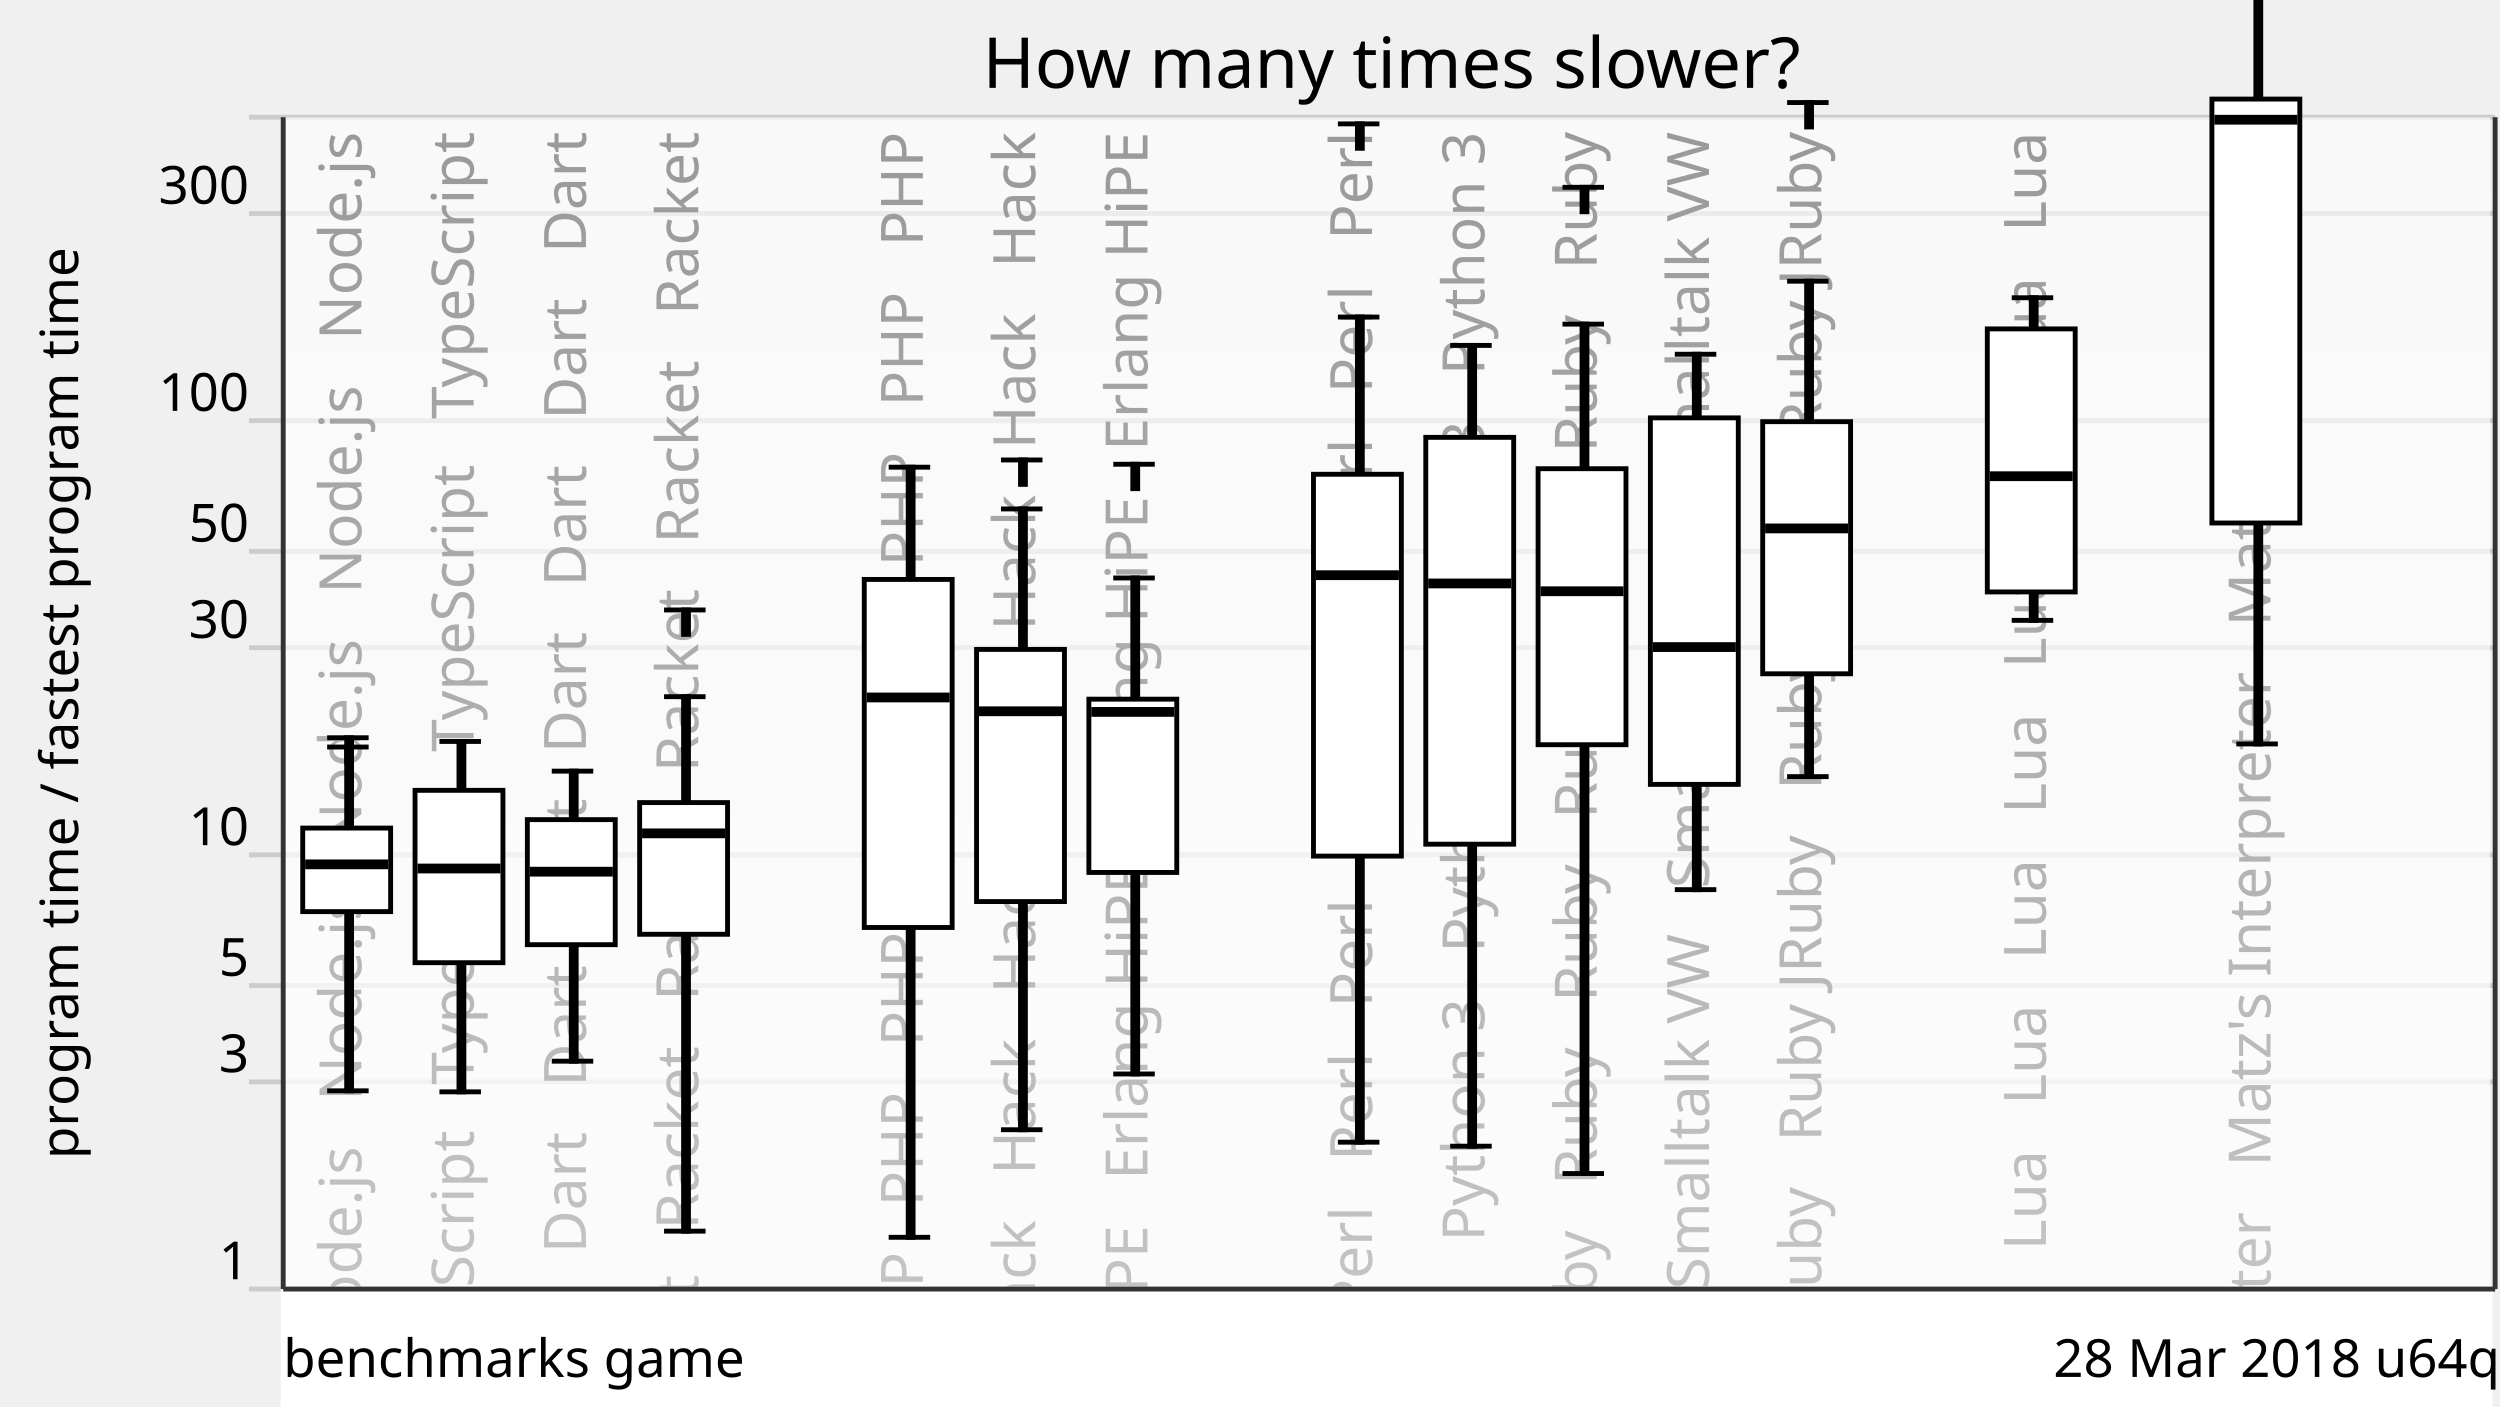
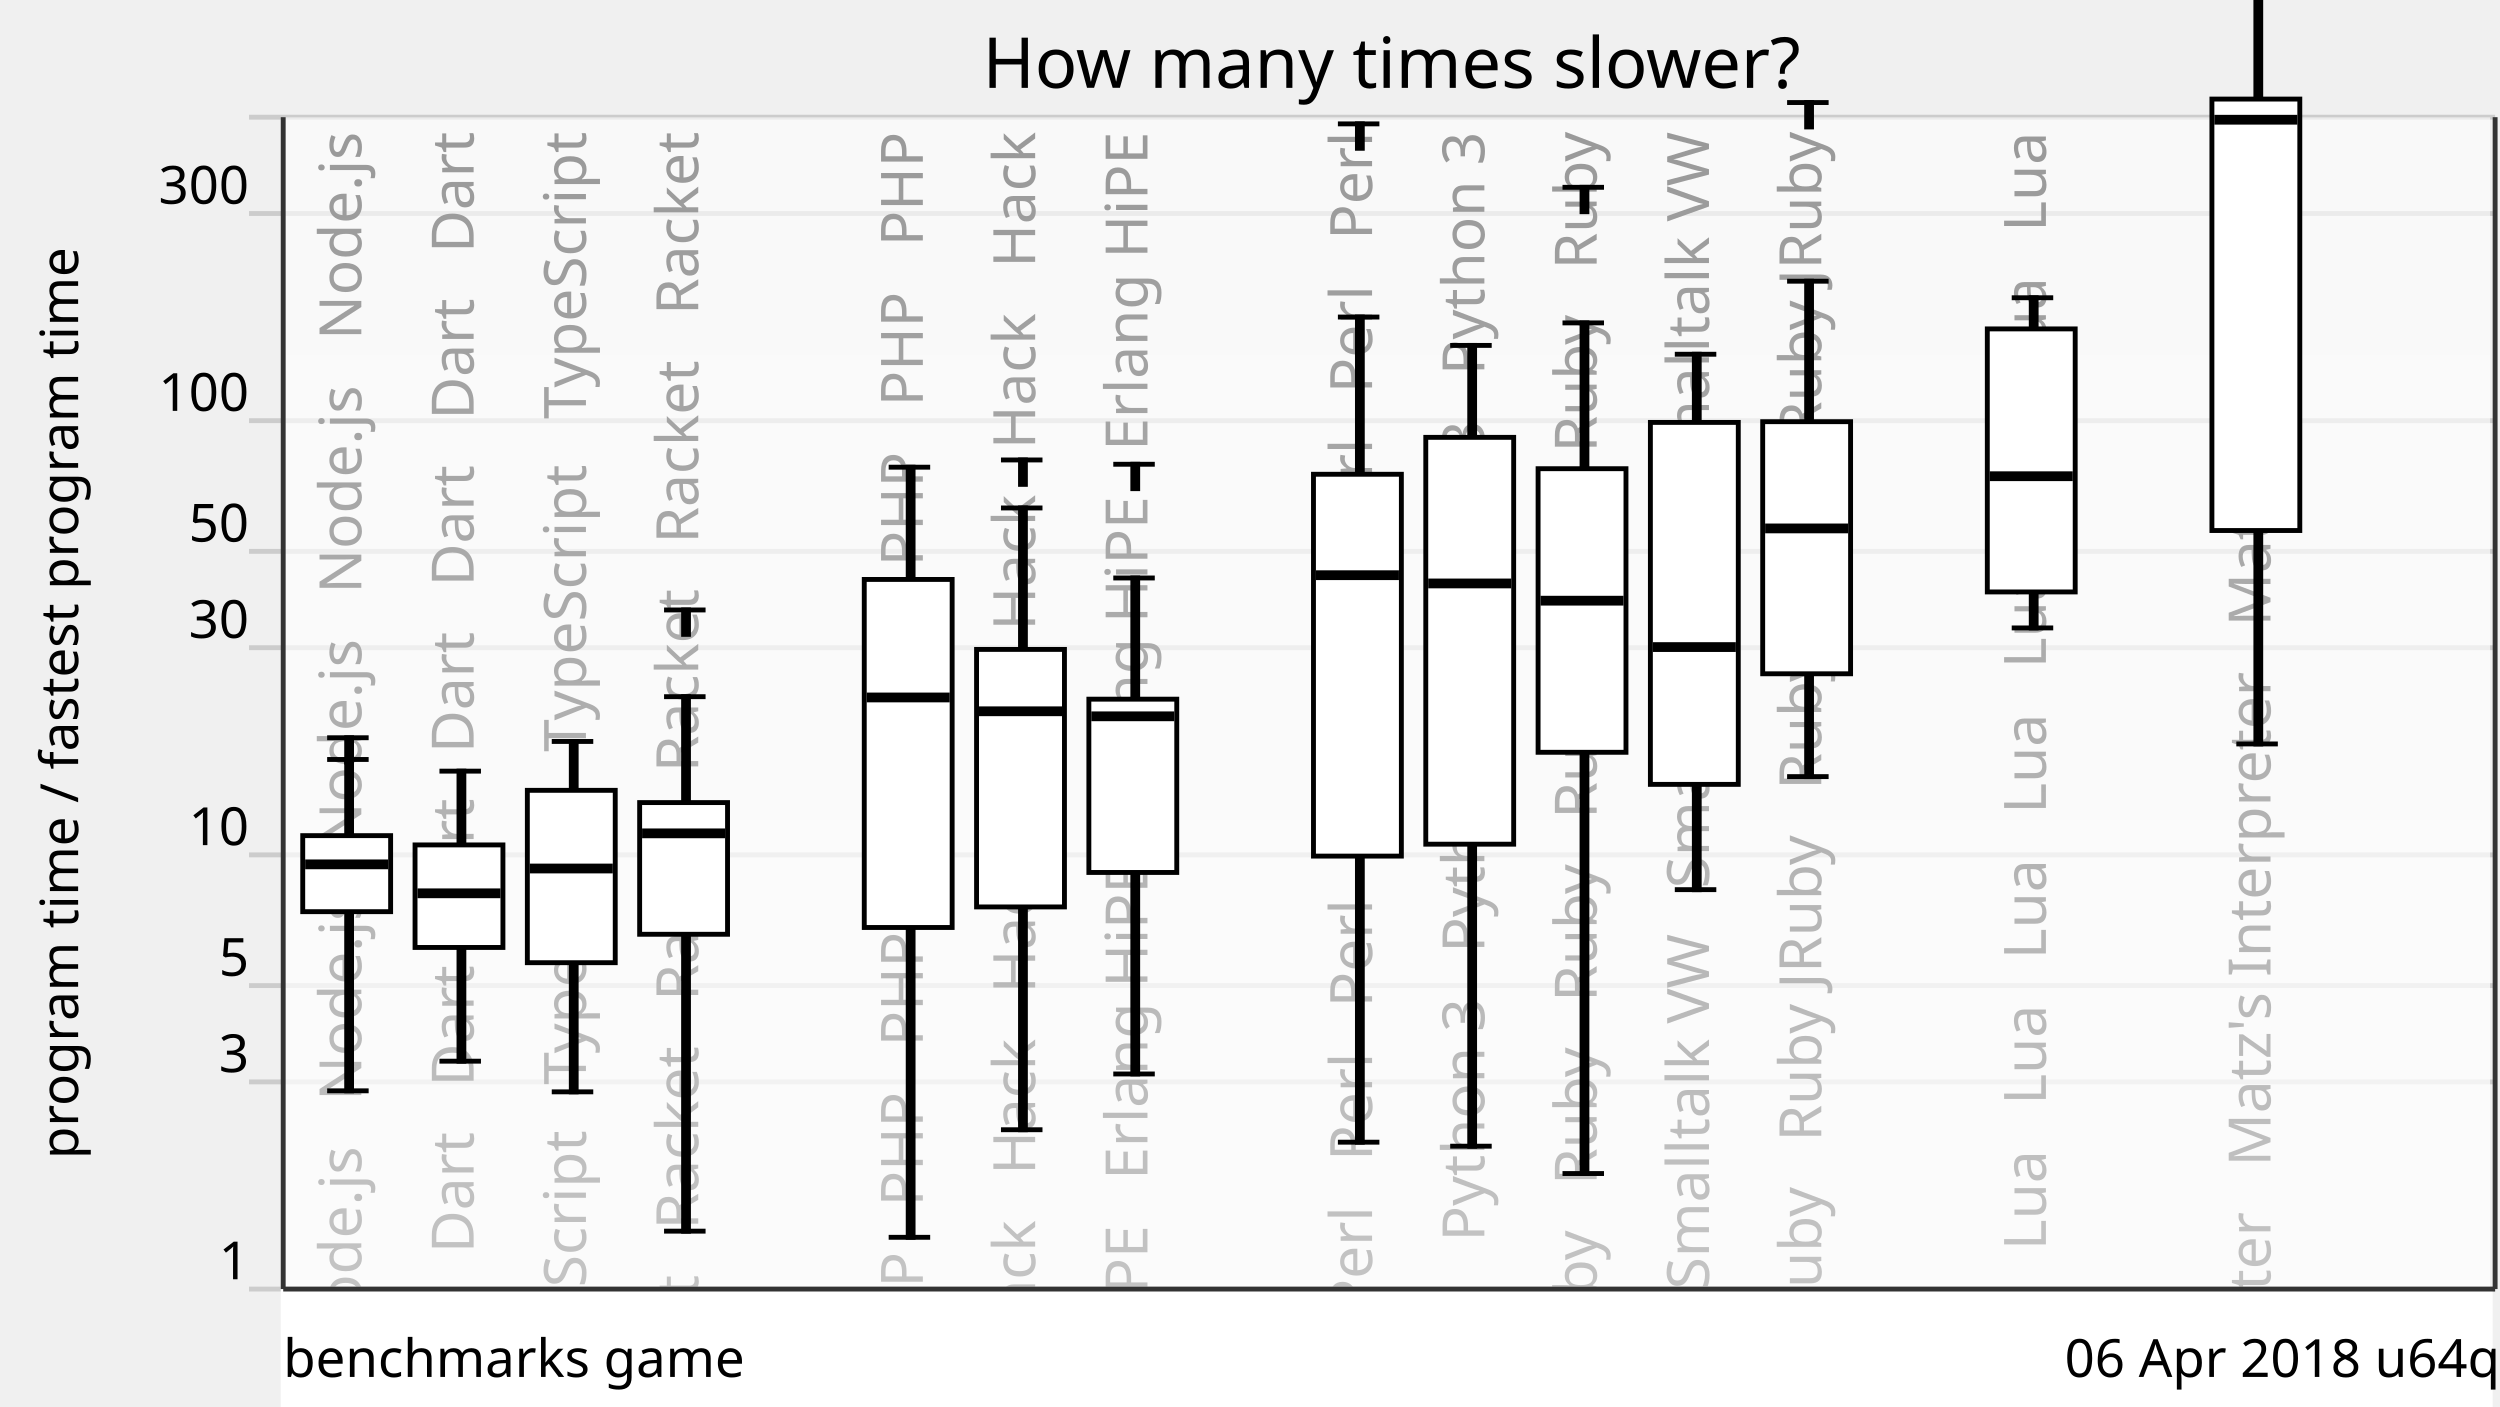
<svg xmlns="http://www.w3.org/2000/svg" xmlns:xlink="http://www.w3.org/1999/xlink" version="1.1" viewBox="0 0 512 288">
  <g style="stroke: #ccc;">
    <line x1="51" y1="264" x2="511" y2="264" />
    <line x1="51" y1="221.57" x2="511" y2="221.57" />
    <line x1="51" y1="201.85" x2="511" y2="201.85" />
    <line x1="51" y1="175.08" x2="511" y2="175.08" />
    <line x1="51" y1="132.65" x2="511" y2="132.65" />
    <line x1="51" y1="112.92" x2="511" y2="112.92" />
    <line x1="51" y1="86.15" x2="511" y2="86.15" />
    <line x1="51" y1="43.73" x2="511" y2="43.73" />
    <line x1="51" y1="24" x2="511" y2="24" />
  </g>
  <g style="text-anchor: end; font-family: Ubuntu,Verdana,sans-serif; font-size: 0.9em;">
    <text x="51" y="262">1</text>
    <text x="51" y="219.57">3</text>
    <text x="51" y="199.85">5</text>
    <text x="51" y="173.08">10</text>
    <text x="51" y="130.65">30</text>
    <text x="51" y="110.92">50</text>
    <text x="51" y="84.15">100</text>
    <text x="51" y="41.73">300</text>
    <text x="51" y="22" />
  </g>
  <defs>
    <linearGradient id="grade" x1="0" y1="0" x2="0" y2="1">
      <stop offset="0" style="stop-color: white" stop-opacity="0.6" />
      <stop offset="1" style="stop-color: white" stop-opacity="0.8" />
    </linearGradient>
    <mask id="fade">
      <rect x="58" y="24" width="452" height="288" fill="url(#grade)" />
    </mask>
    <g id="backgroundText" style="text-anchor: end; font-family: Ubuntu,Verdana,sans-serif; font-size: 1em;">
      <text x="14" y="0" transform="rotate(270,14,0)" xml:space="preserve">   Node.js   Node.js   Node.js   Node.js   Node.js   Node.js</text>
-       <text x="37" y="0" transform="rotate(270,37,0)" xml:space="preserve">   TypeScript   TypeScript   TypeScript   TypeScript</text>
-       <text x="60" y="0" transform="rotate(270,60,0)" xml:space="preserve">Dart   Dart   Dart   Dart   Dart   Dart   Dart   Dart   Dart</text>
+       <text x="37" y="0" transform="rotate(270,37,0)" xml:space="preserve">Dart   Dart   Dart   Dart   Dart   Dart   Dart   Dart   Dart</text>
+       <text x="60" y="0" transform="rotate(270,60,0)" xml:space="preserve">   TypeScript   TypeScript   TypeScript   TypeScript</text>
      <text x="83" y="0" transform="rotate(270,83,0)" xml:space="preserve">   Racket   Racket   Racket   Racket   Racket   Racket</text>
      <text x="106" y="0" transform="rotate(270,106,0)" xml:space="preserve">   </text>
      <text x="129" y="0" transform="rotate(270,129,0)" xml:space="preserve">   PHP   PHP   PHP   PHP   PHP   PHP   PHP   PHP   PHP   PHP</text>
      <text x="152" y="0" transform="rotate(270,152,0)" xml:space="preserve">Hack   Hack   Hack   Hack   Hack   Hack   Hack   Hack   Hack</text>
      <text x="175" y="0" transform="rotate(270,175,0)" xml:space="preserve">   Erlang HiPE   Erlang HiPE   Erlang HiPE   Erlang HiPE</text>
      <text x="198" y="0" transform="rotate(270,198,0)" xml:space="preserve">   </text>
      <text x="221" y="0" transform="rotate(270,221,0)" xml:space="preserve">Perl   Perl   Perl   Perl   Perl   Perl   Perl   Perl   Perl</text>
      <text x="244" y="0" transform="rotate(270,244,0)" xml:space="preserve">   Python 3   Python 3   Python 3   Python 3   Python 3</text>
      <text x="267" y="0" transform="rotate(270,267,0)" xml:space="preserve">Ruby   Ruby   Ruby   Ruby   Ruby   Ruby   Ruby   Ruby   Ruby</text>
      <text x="290" y="0" transform="rotate(270,290,0)" xml:space="preserve">   Smalltalk VW   Smalltalk VW   Smalltalk VW   Smalltalk VW</text>
      <text x="313" y="0" transform="rotate(270,313,0)" xml:space="preserve">   Ruby JRuby   Ruby JRuby   Ruby JRuby   Ruby JRuby</text>
      <text x="336" y="0" transform="rotate(270,336,0)" xml:space="preserve">   </text>
      <text x="359" y="0" transform="rotate(270,359,0)" xml:space="preserve">   Lua   Lua   Lua   Lua   Lua   Lua   Lua   Lua   Lua   Lua</text>
      <text x="382" y="0" transform="rotate(270,382,0)" xml:space="preserve">   </text>
      <text x="405" y="0" transform="rotate(270,405,0)" xml:space="preserve">Matz's Interpreter   Matz's Interpreter   Matz's Interpreter</text>
    </g>
  </defs>
  <use x="60" y="27" xlink:href="#backgroundText" />
  <rect x="58" y="24" width="452" height="288" fill="white" mask="url(#fade)" />
  <rect x="58" y="264" width="452" height="288" style="fill: white; stroke: white;" />
  <g style="fill: black; stroke: black;">
-     <rect x="71" y="152.99" width="1" height="70.41" />
-     <rect x="94" y="151.85" width="1" height="71.76" />
-     <rect x="117" y="157.93" width="1" height="59.4" />
+     <rect x="71" y="155.54" width="1" height="67.86" />
+     <rect x="94" y="157.93" width="1" height="59.4" />
+     <rect x="117" y="151.85" width="1" height="71.76" />
    <rect x="140" y="142.68" width="1" height="109.47" />
    <rect x="163" y="708.61" width="1" height="0" />
    <rect x="186" y="95.68" width="1" height="157.72" />
-     <rect x="209" y="104.23" width="1" height="127.14" />
+     <rect x="209" y="104.03" width="1" height="127.34" />
    <rect x="232" y="118.37" width="1" height="101.57" />
    <rect x="255" y="708.61" width="1" height="0" />
    <rect x="278" y="64.93" width="1" height="168.99" />
    <rect x="301" y="70.74" width="1" height="164.01" />
-     <rect x="324" y="66.38" width="1" height="173.97" />
+     <rect x="324" y="66.13" width="1" height="174.21" />
    <rect x="347" y="72.55" width="1" height="109.66" />
    <rect x="370" y="57.59" width="1" height="101.46" />
    <rect x="393" y="708.61" width="1" height="0" />
-     <rect x="416" y="60.98" width="1" height="66.08" />
+     <rect x="416" y="60.98" width="1" height="67.62" />
    <rect x="439" y="708.61" width="1" height="0" />
-     <rect x="462" y="-12.57" width="1" height="164.93" />
+     <rect x="462" y="-12.67" width="1" height="165.03" />
  </g>
  <g style="fill: white; stroke: black;">
-     <rect x="62" y="169.59" width="18" height="17.11" />
-     <rect x="85" y="161.86" width="18" height="35.3" />
-     <rect x="108" y="167.86" width="18" height="25.61" />
+     <rect x="62" y="171.14" width="18" height="15.57" />
+     <rect x="85" y="173.04" width="18" height="21" />
+     <rect x="108" y="161.86" width="18" height="35.3" />
    <rect x="131" y="164.37" width="18" height="26.97" />
    <rect x="154" y="708.61" width="18" height="0" />
    <rect x="177" y="118.67" width="18" height="71.28" />
-     <rect x="200" y="133" width="18" height="51.64" />
+     <rect x="200" y="133" width="18" height="52.74" />
    <rect x="223" y="143.19" width="18" height="35.49" />
    <rect x="246" y="708.61" width="18" height="0" />
    <rect x="269" y="97.13" width="18" height="78.2" />
    <rect x="292" y="89.57" width="18" height="83.32" />
-     <rect x="315" y="95.99" width="18" height="56.53" />
-     <rect x="338" y="85.58" width="18" height="75.06" />
+     <rect x="315" y="95.99" width="18" height="58.08" />
+     <rect x="338" y="86.51" width="18" height="74.13" />
    <rect x="361" y="86.36" width="18" height="51.63" />
    <rect x="384" y="708.61" width="18" height="0" />
    <rect x="407" y="67.36" width="18" height="53.87" />
    <rect x="430" y="708.61" width="18" height="0" />
-     <rect x="453" y="20.29" width="18" height="86.82" />
+     <rect x="453" y="20.29" width="18" height="88.36" />
  </g>
  <g style="fill: black; stroke: black;">
    <line x1="67" y1="223.4" x2="75.5" y2="223.4" />
-     <line x1="67" y1="152.99" x2="75.5" y2="152.99" />
+     <line x1="67" y1="155.54" x2="75.5" y2="155.54" />
    <line x1="67" y1="151.09" x2="75.5" y2="151.09" />
    <rect x="71" y="151.09" width="1" height="5" />
  </g>
  <g style="fill: black; stroke: black;">
    <rect x="63" y="176.52" width="16" height="1" />
  </g>
  <g style="fill: black; stroke: black;">
-     <line x1="90" y1="223.61" x2="98.5" y2="223.61" />
-     <line x1="90" y1="151.85" x2="98.5" y2="151.85" />
-   </g>
-   <g style="fill: black; stroke: black;">
-     <rect x="86" y="177.37" width="16" height="1" />
-   </g>
-   <g style="fill: black; stroke: black;">
-     <line x1="113" y1="217.33" x2="121.5" y2="217.33" />
-     <line x1="113" y1="157.93" x2="121.5" y2="157.93" />
-   </g>
-   <g style="fill: black; stroke: black;">
-     <rect x="109" y="178.02" width="16" height="1" />
+     <line x1="90" y1="217.33" x2="98.5" y2="217.33" />
+     <line x1="90" y1="157.93" x2="98.5" y2="157.93" />
+   </g>
+   <g style="fill: black; stroke: black;">
+     <rect x="86" y="182.45" width="16" height="1" />
+   </g>
+   <g style="fill: black; stroke: black;">
+     <line x1="113" y1="223.61" x2="121.5" y2="223.61" />
+     <line x1="113" y1="151.85" x2="121.5" y2="151.85" />
+   </g>
+   <g style="fill: black; stroke: black;">
+     <rect x="109" y="177.37" width="16" height="1" />
  </g>
  <g style="fill: black; stroke: black;">
    <line x1="136" y1="252.14" x2="144.5" y2="252.14" />
    <line x1="136" y1="142.68" x2="144.5" y2="142.68" />
    <line x1="136" y1="124.92" x2="144.5" y2="124.92" />
    <rect x="140" y="124.92" width="1" height="5" />
  </g>
  <g style="fill: black; stroke: black;">
    <rect x="132" y="170.17" width="16" height="1" />
  </g>
  <g style="fill: black; stroke: black;">
    <line x1="159" y1="708.61" x2="167.5" y2="708.61" />
    <line x1="159" y1="708.61" x2="167.5" y2="708.61" />
  </g>
  <g style="fill: black; stroke: black;">
    <rect x="155" y="707.61" width="16" height="1" />
  </g>
  <g style="fill: black; stroke: black;">
    <line x1="182" y1="253.4" x2="190.5" y2="253.4" />
    <line x1="182" y1="95.68" x2="190.5" y2="95.68" />
  </g>
  <g style="fill: black; stroke: black;">
    <rect x="178" y="142.34" width="16" height="1" />
  </g>
  <g style="fill: black; stroke: black;">
    <line x1="205" y1="231.37" x2="213.5" y2="231.37" />
-     <line x1="205" y1="104.23" x2="213.5" y2="104.23" />
+     <line x1="205" y1="104.03" x2="213.5" y2="104.03" />
    <line x1="205" y1="94.2" x2="213.5" y2="94.2" />
    <rect x="209" y="94.2" width="1" height="5" />
  </g>
  <g style="fill: black; stroke: black;">
    <rect x="201" y="145.17" width="16" height="1" />
  </g>
  <g style="fill: black; stroke: black;">
    <line x1="228" y1="219.95" x2="236.5" y2="219.95" />
    <line x1="228" y1="118.37" x2="236.5" y2="118.37" />
    <line x1="228" y1="95.08" x2="236.5" y2="95.08" />
    <rect x="232" y="95.08" width="1" height="5" />
  </g>
  <g style="fill: black; stroke: black;">
-     <rect x="224" y="145.3" width="16" height="1" />
+     <rect x="224" y="146.2" width="16" height="1" />
  </g>
  <g style="fill: black; stroke: black;">
    <line x1="251" y1="708.61" x2="259.5" y2="708.61" />
    <line x1="251" y1="708.61" x2="259.5" y2="708.61" />
  </g>
  <g style="fill: black; stroke: black;">
    <rect x="247" y="707.61" width="16" height="1" />
  </g>
  <g style="fill: black; stroke: black;">
    <line x1="274" y1="233.92" x2="282.5" y2="233.92" />
    <line x1="274" y1="64.93" x2="282.5" y2="64.93" />
    <line x1="274" y1="25.37" x2="282.5" y2="25.37" />
    <rect x="278" y="25.37" width="1" height="5" />
  </g>
  <g style="fill: black; stroke: black;">
    <rect x="270" y="117.3" width="16" height="1" />
  </g>
  <g style="fill: black; stroke: black;">
    <line x1="297" y1="234.74" x2="305.5" y2="234.74" />
    <line x1="297" y1="70.74" x2="305.5" y2="70.74" />
  </g>
  <g style="fill: black; stroke: black;">
    <rect x="293" y="118.99" width="16" height="1" />
  </g>
  <g style="fill: black; stroke: black;">
    <line x1="320" y1="240.34" x2="328.5" y2="240.34" />
-     <line x1="320" y1="66.38" x2="328.5" y2="66.38" />
+     <line x1="320" y1="66.13" x2="328.5" y2="66.13" />
    <line x1="320" y1="38.36" x2="328.5" y2="38.36" />
    <rect x="324" y="38.36" width="1" height="5" />
  </g>
  <g style="fill: black; stroke: black;">
-     <rect x="316" y="120.59" width="16" height="1" />
+     <rect x="316" y="122.52" width="16" height="1" />
  </g>
  <g style="fill: black; stroke: black;">
    <line x1="343" y1="182.2" x2="351.5" y2="182.2" />
    <line x1="343" y1="72.55" x2="351.5" y2="72.55" />
  </g>
  <g style="fill: black; stroke: black;">
    <rect x="339" y="132.02" width="16" height="1" />
  </g>
  <g style="fill: black; stroke: black;">
    <line x1="366" y1="159.05" x2="374.5" y2="159.05" />
    <line x1="366" y1="57.59" x2="374.5" y2="57.59" />
    <line x1="366" y1="21" x2="374.5" y2="21" />
    <rect x="370" y="21" width="1" height="5" />
  </g>
  <g style="fill: black; stroke: black;">
    <rect x="362" y="107.72" width="16" height="1" />
  </g>
  <g style="fill: black; stroke: black;">
    <line x1="389" y1="708.61" x2="397.5" y2="708.61" />
    <line x1="389" y1="708.61" x2="397.5" y2="708.61" />
  </g>
  <g style="fill: black; stroke: black;">
    <rect x="385" y="707.61" width="16" height="1" />
  </g>
  <g style="fill: black; stroke: black;">
-     <line x1="412" y1="127.05" x2="420.5" y2="127.05" />
+     <line x1="412" y1="128.6" x2="420.5" y2="128.6" />
    <line x1="412" y1="60.98" x2="420.5" y2="60.98" />
  </g>
  <g style="fill: black; stroke: black;">
    <rect x="408" y="97.03" width="16" height="1" />
  </g>
  <g style="fill: black; stroke: black;">
    <line x1="435" y1="708.61" x2="443.5" y2="708.61" />
    <line x1="435" y1="708.61" x2="443.5" y2="708.61" />
  </g>
  <g style="fill: black; stroke: black;">
    <rect x="431" y="707.61" width="16" height="1" />
  </g>
  <g style="fill: black; stroke: black;">
    <line x1="458" y1="152.36" x2="466.5" y2="152.36" />
-     <line x1="458" y1="-12.57" x2="466.5" y2="-12.57" />
+     <line x1="458" y1="-12.67" x2="466.5" y2="-12.67" />
    <line x1="458" y1="-43.91" x2="466.5" y2="-43.91" />
    <rect x="462" y="-43.91" width="1" height="5" />
  </g>
  <g style="fill: black; stroke: black;">
    <rect x="454" y="24.02" width="16" height="1" />
  </g>
  <g style="text-anchor: end; font-family: Ubuntu,Verdana,sans-serif; font-size: 0.9em;">
-     <text x="512" y="282">28 Mar 2018 u64q</text>
+     <text x="512" y="282">06 Apr 2018 u64q</text>
    <text x="58" y="282" style="text-anchor: start;">benchmarks game</text>
  </g>
  <text x="16" y="144" transform="rotate(270,16,144)" style="text-anchor: middle; font-family: Ubuntu,Verdana,sans-serif; font-size: 0.9em;">program time / fastest program time</text>
  <text x="285" y="18" style="text-anchor: middle; font-family: Ubuntu,Verdana,sans-serif; font-size: 1.2em;">How many times slower?</text>
  <g style="stroke: #333;">
    <line x1="58" y1="24" x2="58" y2="264" />
    <line x1="511" y1="24" x2="511" y2="264" />
    <line x1="58" y1="264" x2="511" y2="264" />
  </g>
</svg>
